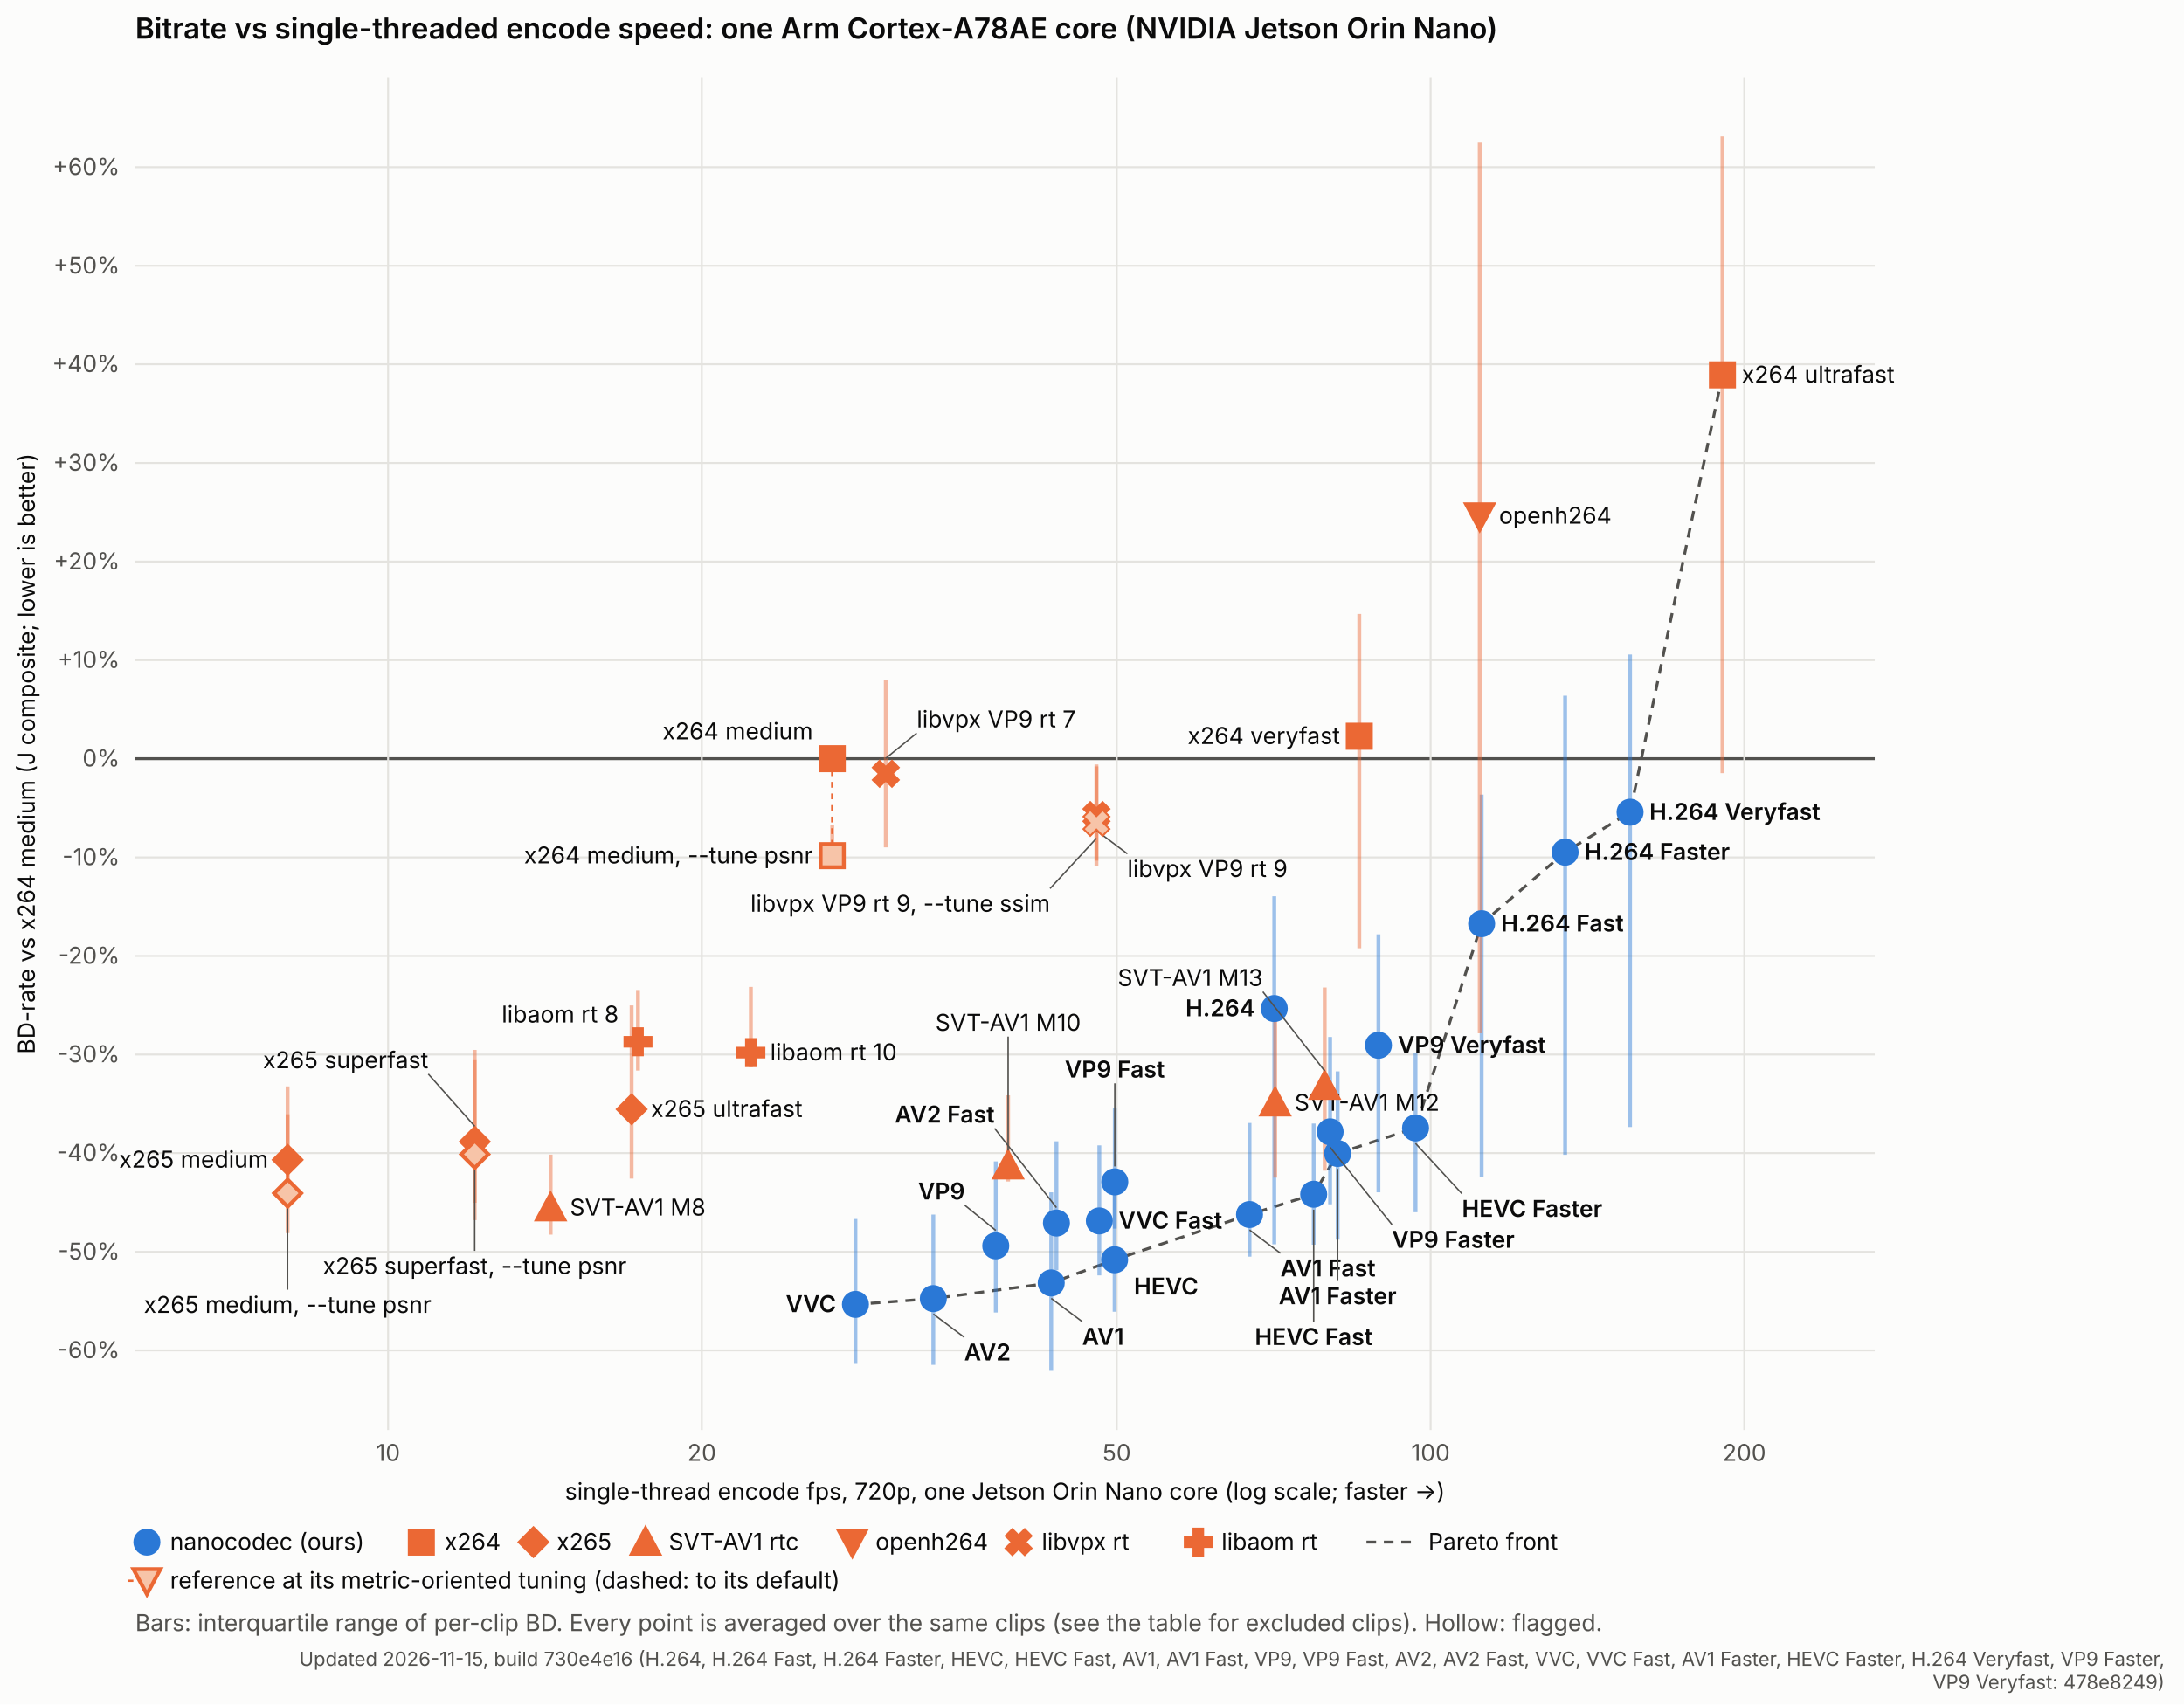
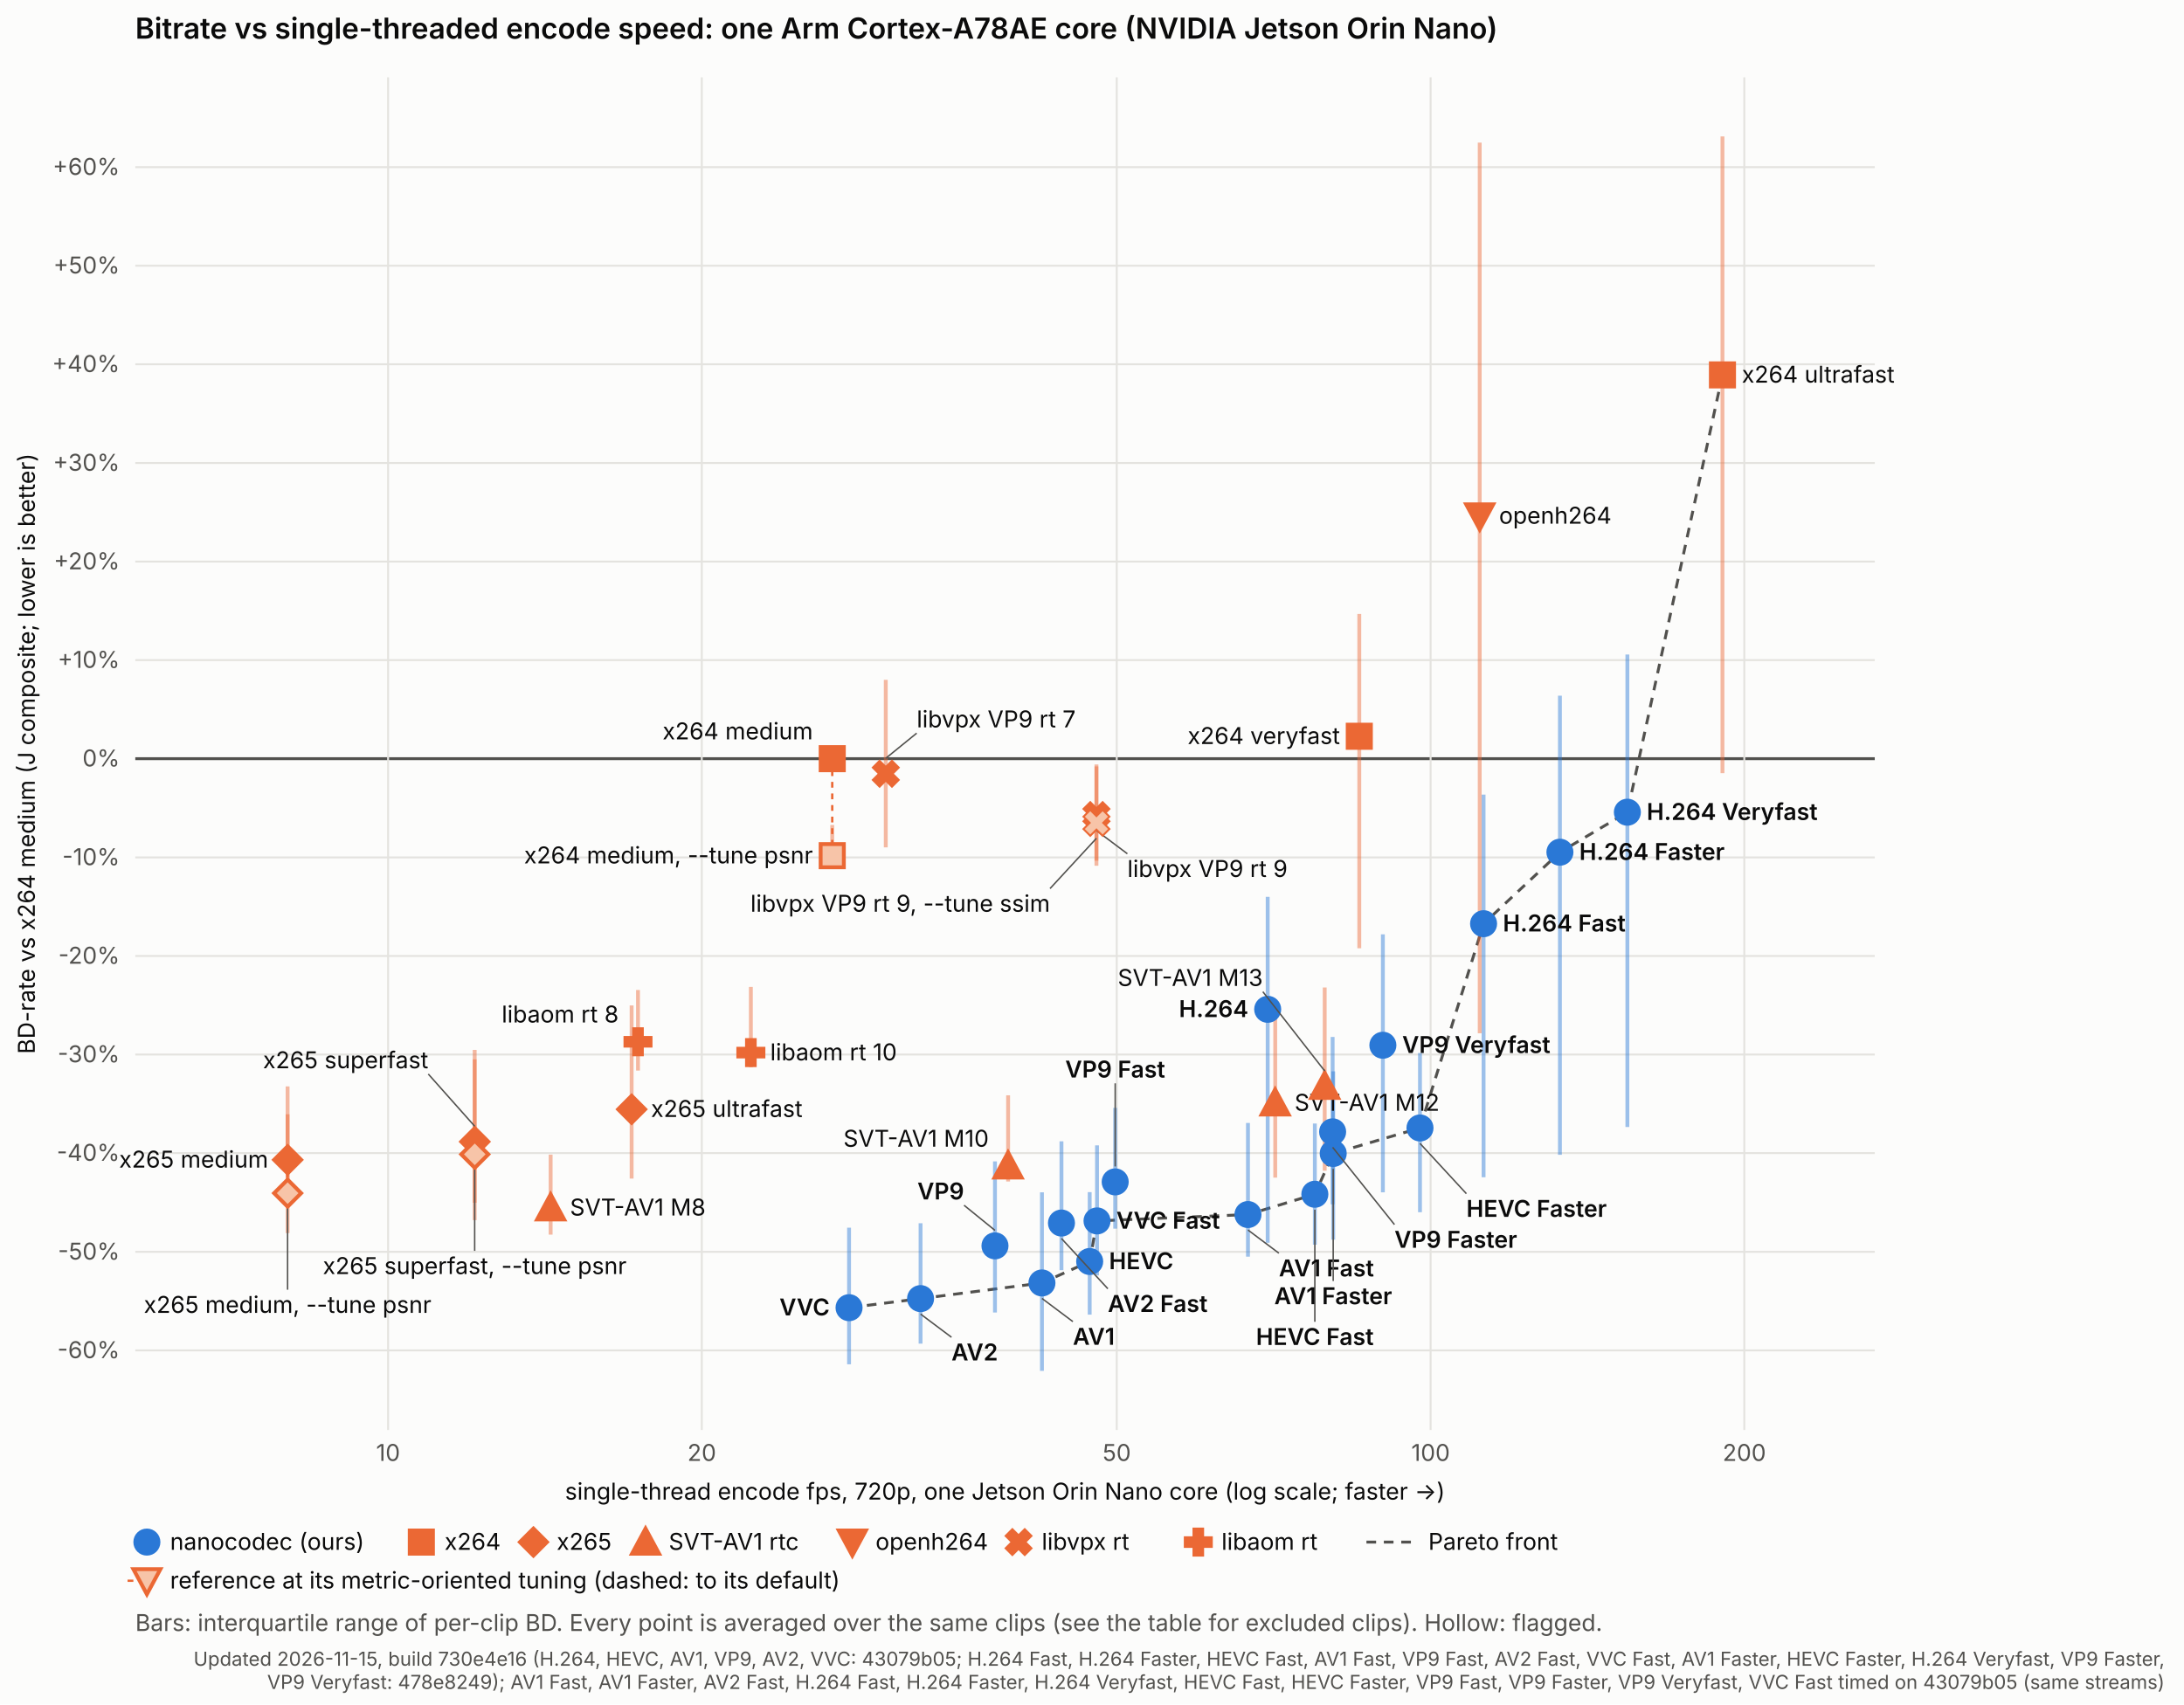
<svg xmlns="http://www.w3.org/2000/svg" viewBox="0 0 1130 882" width="1130" height="882" font-family="system-ui, -apple-system, Segoe UI, sans-serif" font-size="12">
  <rect width="1130" height="882" fill="#fcfcfb" />
  <text x="70" y="20" font-size="15" font-weight="600" fill="#0b0b0b">Bitrate vs single-threaded encode speed: one Arm Cortex-A78AE core (NVIDIA Jetson Orin Nano)</text>
  <text x="70" y="35" fill="#52514e" />
  <line x1="70" x2="970" y1="698.8" y2="698.8" stroke="#e4e3df" stroke-width="1" />
  <text x="62" y="702.8" text-anchor="end" fill="#52514e">-60%</text>
  <line x1="70" x2="970" y1="647.8" y2="647.8" stroke="#e4e3df" stroke-width="1" />
  <text x="62" y="651.8" text-anchor="end" fill="#52514e">-50%</text>
  <line x1="70" x2="970" y1="596.7" y2="596.7" stroke="#e4e3df" stroke-width="1" />
  <text x="62" y="600.7" text-anchor="end" fill="#52514e">-40%</text>
  <line x1="70" x2="970" y1="545.7" y2="545.7" stroke="#e4e3df" stroke-width="1" />
  <text x="62" y="549.7" text-anchor="end" fill="#52514e">-30%</text>
  <line x1="70" x2="970" y1="494.7" y2="494.7" stroke="#e4e3df" stroke-width="1" />
  <text x="62" y="498.7" text-anchor="end" fill="#52514e">-20%</text>
  <line x1="70" x2="970" y1="443.7" y2="443.7" stroke="#e4e3df" stroke-width="1" />
  <text x="62" y="447.7" text-anchor="end" fill="#52514e">-10%</text>
  <line x1="70" x2="970" y1="392.6" y2="392.6" stroke="#52514e" stroke-width="1.5" />
  <text x="62" y="396.6" text-anchor="end" fill="#52514e">0%</text>
  <line x1="70" x2="970" y1="341.6" y2="341.6" stroke="#e4e3df" stroke-width="1" />
  <text x="62" y="345.6" text-anchor="end" fill="#52514e">+10%</text>
  <line x1="70" x2="970" y1="290.6" y2="290.6" stroke="#e4e3df" stroke-width="1" />
  <text x="62" y="294.6" text-anchor="end" fill="#52514e">+20%</text>
  <line x1="70" x2="970" y1="239.6" y2="239.6" stroke="#e4e3df" stroke-width="1" />
  <text x="62" y="243.6" text-anchor="end" fill="#52514e">+30%</text>
  <line x1="70" x2="970" y1="188.5" y2="188.5" stroke="#e4e3df" stroke-width="1" />
  <text x="62" y="192.5" text-anchor="end" fill="#52514e">+40%</text>
  <line x1="70" x2="970" y1="137.5" y2="137.5" stroke="#e4e3df" stroke-width="1" />
  <text x="62" y="141.5" text-anchor="end" fill="#52514e">+50%</text>
  <line x1="70" x2="970" y1="86.5" y2="86.5" stroke="#e4e3df" stroke-width="1" />
  <text x="62" y="90.5" text-anchor="end" fill="#52514e">+60%</text>
  <line x1="200.8" x2="200.8" y1="40" y2="740" stroke="#e4e3df" />
  <text x="200.8" y="756" text-anchor="middle" fill="#52514e">10</text>
  <line x1="363.1" x2="363.1" y1="40" y2="740" stroke="#e4e3df" />
  <text x="363.1" y="756" text-anchor="middle" fill="#52514e">20</text>
  <line x1="577.8" x2="577.8" y1="40" y2="740" stroke="#e4e3df" />
  <text x="577.8" y="756" text-anchor="middle" fill="#52514e">50</text>
  <line x1="740.2" x2="740.2" y1="40" y2="740" stroke="#e4e3df" />
  <text x="740.2" y="756" text-anchor="middle" fill="#52514e">100</text>
  <line x1="902.5" x2="902.5" y1="40" y2="740" stroke="#e4e3df" />
  <text x="902.5" y="756" text-anchor="middle" fill="#52514e">200</text>
  <text x="520.0" y="776" text-anchor="middle" fill="#0b0b0b">single-thread encode fps, 720p, one Jetson Orin Nano core (log scale; faster →)</text>
  <text transform="translate(18,390.0) rotate(-90)" text-anchor="middle" fill="#0b0b0b">BD-rate vs x264 medium (J composite; lower is better)</text>
-   <polyline points="891.2,194.0 843.4,420.3 809.8,441.0 766.6,478.0 732.4,583.7 692.1,596.9 679.7,618.0 646.5,628.5 576.7,651.9 543.9,663.9 482.9,672.0 442.6,675.0" fill="none" stroke="#52514e" stroke-width="1.5" stroke-dasharray="5 4" />
+   <polyline points="891.2,194.0 842.0,420.3 807.1,441.0 767.6,478.0 734.7,583.7 689.8,596.9 680.3,618.0 645.7,628.5 567.6,631.8 563.8,652.8 539.1,663.9 476.3,672.0 439.3,676.7" fill="none" stroke="#52514e" stroke-width="1.5" stroke-dasharray="5 4" />
  <line x1="430.6" y1="392.6" x2="430.6" y2="442.8" stroke="#eb6834" stroke-width="1.2" stroke-dasharray="3 3" />
  <line x1="245.6" y1="590.8" x2="245.6" y2="597.3" stroke="#eb6834" stroke-width="1.2" stroke-dasharray="3 3" />
  <line x1="148.8" y1="600.2" x2="148.8" y2="617.4" stroke="#eb6834" stroke-width="1.2" stroke-dasharray="3 3" />
  <line x1="567.3" y1="421.8" x2="567.3" y2="425.8" stroke="#eb6834" stroke-width="1.2" stroke-dasharray="3 3" />
  <line x1="430.6" x2="430.6" y1="392.6" y2="392.6" stroke="#eb6834" stroke-opacity="0.45" stroke-width="2" />
-   <line x1="659.3" x2="659.3" y1="643.9" y2="463.8" stroke="#2a78d6" stroke-opacity="0.45" stroke-width="2" />
-   <line x1="766.6" x2="766.6" y1="609.2" y2="411.2" stroke="#2a78d6" stroke-opacity="0.45" stroke-width="2" />
-   <line x1="809.8" x2="809.8" y1="597.6" y2="360.0" stroke="#2a78d6" stroke-opacity="0.45" stroke-width="2" />
-   <line x1="843.4" x2="843.4" y1="583.2" y2="338.7" stroke="#2a78d6" stroke-opacity="0.45" stroke-width="2" />
-   <line x1="576.7" x2="576.7" y1="678.8" y2="615.7" stroke="#2a78d6" stroke-opacity="0.45" stroke-width="2" />
-   <line x1="679.7" x2="679.7" y1="644.1" y2="581.4" stroke="#2a78d6" stroke-opacity="0.45" stroke-width="2" />
-   <line x1="732.4" x2="732.4" y1="627.3" y2="544.9" stroke="#2a78d6" stroke-opacity="0.45" stroke-width="2" />
-   <line x1="543.9" x2="543.9" y1="709.4" y2="617.0" stroke="#2a78d6" stroke-opacity="0.45" stroke-width="2" />
-   <line x1="646.5" x2="646.5" y1="650.3" y2="581.1" stroke="#2a78d6" stroke-opacity="0.45" stroke-width="2" />
-   <line x1="692.1" x2="692.1" y1="641.5" y2="554.4" stroke="#2a78d6" stroke-opacity="0.45" stroke-width="2" />
-   <line x1="515.2" x2="515.2" y1="679.2" y2="601.0" stroke="#2a78d6" stroke-opacity="0.45" stroke-width="2" />
-   <line x1="576.8" x2="576.8" y1="635.8" y2="573.3" stroke="#2a78d6" stroke-opacity="0.45" stroke-width="2" />
-   <line x1="688.2" x2="688.2" y1="623.2" y2="536.6" stroke="#2a78d6" stroke-opacity="0.45" stroke-width="2" />
-   <line x1="713.2" x2="713.2" y1="617.0" y2="483.5" stroke="#2a78d6" stroke-opacity="0.45" stroke-width="2" />
-   <line x1="482.9" x2="482.9" y1="706.3" y2="628.5" stroke="#2a78d6" stroke-opacity="0.45" stroke-width="2" />
-   <line x1="546.6" x2="546.6" y1="657.3" y2="590.6" stroke="#2a78d6" stroke-opacity="0.45" stroke-width="2" />
-   <line x1="442.6" x2="442.6" y1="705.8" y2="630.8" stroke="#2a78d6" stroke-opacity="0.45" stroke-width="2" />
-   <line x1="568.8" x2="568.8" y1="660.0" y2="592.7" stroke="#2a78d6" stroke-opacity="0.45" stroke-width="2" />
+   <line x1="655.9" x2="655.9" y1="643.1" y2="464.1" stroke="#2a78d6" stroke-opacity="0.45" stroke-width="2" />
+   <line x1="767.6" x2="767.6" y1="609.2" y2="411.2" stroke="#2a78d6" stroke-opacity="0.45" stroke-width="2" />
+   <line x1="807.1" x2="807.1" y1="597.6" y2="360.0" stroke="#2a78d6" stroke-opacity="0.45" stroke-width="2" />
+   <line x1="842.0" x2="842.0" y1="583.2" y2="338.7" stroke="#2a78d6" stroke-opacity="0.45" stroke-width="2" />
+   <line x1="563.8" x2="563.8" y1="680.3" y2="616.9" stroke="#2a78d6" stroke-opacity="0.45" stroke-width="2" />
+   <line x1="680.3" x2="680.3" y1="644.1" y2="581.4" stroke="#2a78d6" stroke-opacity="0.45" stroke-width="2" />
+   <line x1="734.7" x2="734.7" y1="627.3" y2="544.9" stroke="#2a78d6" stroke-opacity="0.45" stroke-width="2" />
+   <line x1="539.1" x2="539.1" y1="709.4" y2="617.0" stroke="#2a78d6" stroke-opacity="0.45" stroke-width="2" />
+   <line x1="645.7" x2="645.7" y1="650.3" y2="581.1" stroke="#2a78d6" stroke-opacity="0.45" stroke-width="2" />
+   <line x1="689.8" x2="689.8" y1="641.5" y2="554.4" stroke="#2a78d6" stroke-opacity="0.45" stroke-width="2" />
+   <line x1="514.8" x2="514.8" y1="679.2" y2="601.0" stroke="#2a78d6" stroke-opacity="0.45" stroke-width="2" />
+   <line x1="577.0" x2="577.0" y1="635.8" y2="573.3" stroke="#2a78d6" stroke-opacity="0.45" stroke-width="2" />
+   <line x1="689.5" x2="689.5" y1="623.2" y2="536.6" stroke="#2a78d6" stroke-opacity="0.45" stroke-width="2" />
+   <line x1="715.5" x2="715.5" y1="617.0" y2="483.5" stroke="#2a78d6" stroke-opacity="0.45" stroke-width="2" />
+   <line x1="476.3" x2="476.3" y1="695.3" y2="633.0" stroke="#2a78d6" stroke-opacity="0.45" stroke-width="2" />
+   <line x1="549.2" x2="549.2" y1="657.3" y2="590.6" stroke="#2a78d6" stroke-opacity="0.45" stroke-width="2" />
+   <line x1="439.3" x2="439.3" y1="706.0" y2="635.3" stroke="#2a78d6" stroke-opacity="0.45" stroke-width="2" />
+   <line x1="567.6" x2="567.6" y1="660.0" y2="592.7" stroke="#2a78d6" stroke-opacity="0.45" stroke-width="2" />
  <line x1="765.6" x2="765.6" y1="534.7" y2="73.8" stroke="#eb6834" stroke-opacity="0.45" stroke-width="2" />
  <line x1="891.2" x2="891.2" y1="400.1" y2="70.6" stroke="#eb6834" stroke-opacity="0.45" stroke-width="2" />
  <line x1="703.3" x2="703.3" y1="490.7" y2="317.7" stroke="#eb6834" stroke-opacity="0.45" stroke-width="2" />
  <line x1="326.8" x2="326.8" y1="609.9" y2="520.3" stroke="#eb6834" stroke-opacity="0.45" stroke-width="2" />
  <line x1="245.6" x2="245.6" y1="622.4" y2="543.3" stroke="#eb6834" stroke-opacity="0.45" stroke-width="2" />
  <line x1="148.8" x2="148.8" y1="613.6" y2="562.2" stroke="#eb6834" stroke-opacity="0.45" stroke-width="2" />
  <line x1="284.9" x2="284.9" y1="638.9" y2="597.5" stroke="#eb6834" stroke-opacity="0.45" stroke-width="2" />
  <line x1="521.6" x2="521.6" y1="611.4" y2="566.8" stroke="#eb6834" stroke-opacity="0.45" stroke-width="2" />
  <line x1="659.8" x2="659.8" y1="609.4" y2="518.5" stroke="#eb6834" stroke-opacity="0.45" stroke-width="2" />
  <line x1="685.4" x2="685.4" y1="605.8" y2="511.0" stroke="#eb6834" stroke-opacity="0.45" stroke-width="2" />
  <line x1="458.3" x2="458.3" y1="438.5" y2="351.8" stroke="#eb6834" stroke-opacity="0.45" stroke-width="2" />
  <line x1="567.3" x2="567.3" y1="445.4" y2="396.6" stroke="#eb6834" stroke-opacity="0.45" stroke-width="2" />
  <line x1="330.1" x2="330.1" y1="554.0" y2="512.3" stroke="#eb6834" stroke-opacity="0.45" stroke-width="2" />
  <line x1="388.5" x2="388.5" y1="552.3" y2="510.7" stroke="#eb6834" stroke-opacity="0.45" stroke-width="2" />
  <line x1="430.6" x2="430.6" y1="445.2" y2="426.9" stroke="#eb6834" stroke-opacity="0.45" stroke-width="2" />
  <line x1="245.6" x2="245.6" y1="631.4" y2="548.2" stroke="#eb6834" stroke-opacity="0.45" stroke-width="2" />
  <line x1="148.8" x2="148.8" y1="638.1" y2="576.6" stroke="#eb6834" stroke-opacity="0.45" stroke-width="2" />
  <line x1="567.3" x2="567.3" y1="448.0" y2="395.6" stroke="#eb6834" stroke-opacity="0.45" stroke-width="2" />
  <g>
    <rect x="424.6" y="386.6" width="12" height="12" fill="#eb6834" stroke="#eb6834" stroke-width="2" />
  </g>
  <text x="420.6" y="382.6" text-anchor="end" fill="#0b0b0b">x264 medium</text>
  <g>
-     <circle cx="659.3" cy="521.9" r="6" fill="#2a78d6" stroke="#2a78d6" stroke-width="2" />
-   </g>
-   <text x="649.3" y="525.9" text-anchor="end" fill="#0b0b0b" font-weight="600">H.264</text>
-   <g>
-     <circle cx="766.6" cy="478.0" r="6" fill="#2a78d6" stroke="#2a78d6" stroke-width="2" />
-   </g>
-   <text x="776.6" y="482.0" text-anchor="start" fill="#0b0b0b" font-weight="600">H.264 Fast</text>
-   <g>
-     <circle cx="809.8" cy="441.0" r="6" fill="#2a78d6" stroke="#2a78d6" stroke-width="2" />
-   </g>
-   <text x="819.8" y="445.0" text-anchor="start" fill="#0b0b0b" font-weight="600">H.264 Faster</text>
-   <g>
-     <circle cx="843.4" cy="420.3" r="6" fill="#2a78d6" stroke="#2a78d6" stroke-width="2" />
-   </g>
-   <text x="853.4" y="424.3" text-anchor="start" fill="#0b0b0b" font-weight="600">H.264 Veryfast</text>
-   <g>
-     <circle cx="576.7" cy="651.9" r="6" fill="#2a78d6" stroke="#2a78d6" stroke-width="2" />
-   </g>
-   <text x="586.7" y="669.9" text-anchor="start" fill="#0b0b0b" font-weight="600">HEVC</text>
-   <g>
-     <circle cx="679.7" cy="618.0" r="6" fill="#2a78d6" stroke="#2a78d6" stroke-width="2" />
-   </g>
-   <line x1="679.7" y1="626.0" x2="679.7" y2="684.0" stroke="#52514e" stroke-width="0.75" />
-   <text x="679.7" y="696.0" text-anchor="middle" fill="#0b0b0b" font-weight="600">HEVC Fast</text>
-   <g>
-     <circle cx="732.4" cy="583.7" r="6" fill="#2a78d6" stroke="#2a78d6" stroke-width="2" />
-   </g>
-   <line x1="732.4" y1="591.7" x2="756.4" y2="617.7" stroke="#52514e" stroke-width="0.75" />
-   <text x="756.4" y="629.7" text-anchor="start" fill="#0b0b0b" font-weight="600">HEVC Faster</text>
-   <g>
-     <circle cx="543.9" cy="663.9" r="6" fill="#2a78d6" stroke="#2a78d6" stroke-width="2" />
-   </g>
-   <line x1="543.9" y1="671.9" x2="559.9" y2="683.9" stroke="#52514e" stroke-width="0.75" />
-   <text x="559.9" y="695.9" text-anchor="start" fill="#0b0b0b" font-weight="600">AV1</text>
-   <g>
-     <circle cx="646.5" cy="628.5" r="6" fill="#2a78d6" stroke="#2a78d6" stroke-width="2" />
-   </g>
-   <line x1="646.5" y1="636.5" x2="662.5" y2="648.5" stroke="#52514e" stroke-width="0.75" />
-   <text x="662.5" y="660.5" text-anchor="start" fill="#0b0b0b" font-weight="600">AV1 Fast</text>
-   <g>
-     <circle cx="692.1" cy="596.9" r="6" fill="#2a78d6" stroke="#2a78d6" stroke-width="2" />
-   </g>
-   <line x1="692.1" y1="604.9" x2="692.1" y2="662.9" stroke="#52514e" stroke-width="0.75" />
-   <text x="692.1" y="674.9" text-anchor="middle" fill="#0b0b0b" font-weight="600">AV1 Faster</text>
-   <g>
-     <circle cx="515.2" cy="644.7" r="6" fill="#2a78d6" stroke="#2a78d6" stroke-width="2" />
-   </g>
-   <line x1="515.2" y1="636.7" x2="499.2" y2="623.7" stroke="#52514e" stroke-width="0.75" />
-   <text x="499.2" y="620.7" text-anchor="end" fill="#0b0b0b" font-weight="600">VP9</text>
-   <g>
-     <circle cx="576.8" cy="611.6" r="6" fill="#2a78d6" stroke="#2a78d6" stroke-width="2" />
-   </g>
-   <line x1="576.8" y1="603.6" x2="576.8" y2="560.6" stroke="#52514e" stroke-width="0.75" />
-   <text x="576.8" y="557.6" text-anchor="middle" fill="#0b0b0b" font-weight="600">VP9 Fast</text>
-   <g>
-     <circle cx="688.2" cy="585.7" r="6" fill="#2a78d6" stroke="#2a78d6" stroke-width="2" />
-   </g>
-   <line x1="688.2" y1="593.7" x2="720.2" y2="633.7" stroke="#52514e" stroke-width="0.75" />
-   <text x="720.2" y="645.7" text-anchor="start" fill="#0b0b0b" font-weight="600">VP9 Faster</text>
-   <g>
-     <circle cx="713.2" cy="540.9" r="6" fill="#2a78d6" stroke="#2a78d6" stroke-width="2" />
-   </g>
-   <text x="723.2" y="544.9" text-anchor="start" fill="#0b0b0b" font-weight="600">VP9 Veryfast</text>
-   <g>
-     <circle cx="482.9" cy="672.0" r="6" fill="#2a78d6" stroke="#2a78d6" stroke-width="2" />
-   </g>
-   <line x1="482.9" y1="680.0" x2="498.9" y2="692.0" stroke="#52514e" stroke-width="0.75" />
-   <text x="498.9" y="704.0" text-anchor="start" fill="#0b0b0b" font-weight="600">AV2</text>
-   <g>
-     <circle cx="546.6" cy="632.9" r="6" fill="#2a78d6" stroke="#2a78d6" stroke-width="2" />
-   </g>
-   <line x1="546.6" y1="624.9" x2="514.6" y2="583.9" stroke="#52514e" stroke-width="0.75" />
-   <text x="514.6" y="580.9" text-anchor="end" fill="#0b0b0b" font-weight="600">AV2 Fast</text>
-   <g>
-     <circle cx="442.6" cy="675.0" r="6" fill="#2a78d6" stroke="#2a78d6" stroke-width="2" />
-   </g>
-   <text x="432.6" y="679.0" text-anchor="end" fill="#0b0b0b" font-weight="600">VVC</text>
-   <g>
-     <circle cx="568.8" cy="631.8" r="6" fill="#2a78d6" stroke="#2a78d6" stroke-width="2" />
-   </g>
-   <text x="578.8" y="635.8" text-anchor="start" fill="#0b0b0b" font-weight="600">VVC Fast</text>
+     <circle cx="655.9" cy="522.3" r="6" fill="#2a78d6" stroke="#2a78d6" stroke-width="2" />
+   </g>
+   <text x="645.9" y="526.3" text-anchor="end" fill="#0b0b0b" font-weight="600">H.264</text>
+   <g>
+     <circle cx="767.6" cy="478.0" r="6" fill="#2a78d6" stroke="#2a78d6" stroke-width="2" />
+   </g>
+   <text x="777.6" y="482.0" text-anchor="start" fill="#0b0b0b" font-weight="600">H.264 Fast</text>
+   <g>
+     <circle cx="807.1" cy="441.0" r="6" fill="#2a78d6" stroke="#2a78d6" stroke-width="2" />
+   </g>
+   <text x="817.1" y="445.0" text-anchor="start" fill="#0b0b0b" font-weight="600">H.264 Faster</text>
+   <g>
+     <circle cx="842.0" cy="420.3" r="6" fill="#2a78d6" stroke="#2a78d6" stroke-width="2" />
+   </g>
+   <text x="852.0" y="424.3" text-anchor="start" fill="#0b0b0b" font-weight="600">H.264 Veryfast</text>
+   <g>
+     <circle cx="563.8" cy="652.8" r="6" fill="#2a78d6" stroke="#2a78d6" stroke-width="2" />
+   </g>
+   <text x="573.8" y="656.8" text-anchor="start" fill="#0b0b0b" font-weight="600">HEVC</text>
+   <g>
+     <circle cx="680.3" cy="618.0" r="6" fill="#2a78d6" stroke="#2a78d6" stroke-width="2" />
+   </g>
+   <line x1="680.3" y1="626.0" x2="680.3" y2="684.0" stroke="#52514e" stroke-width="0.75" />
+   <text x="680.3" y="696.0" text-anchor="middle" fill="#0b0b0b" font-weight="600">HEVC Fast</text>
+   <g>
+     <circle cx="734.7" cy="583.7" r="6" fill="#2a78d6" stroke="#2a78d6" stroke-width="2" />
+   </g>
+   <line x1="734.7" y1="591.7" x2="758.7" y2="617.7" stroke="#52514e" stroke-width="0.75" />
+   <text x="758.7" y="629.7" text-anchor="start" fill="#0b0b0b" font-weight="600">HEVC Faster</text>
+   <g>
+     <circle cx="539.1" cy="663.9" r="6" fill="#2a78d6" stroke="#2a78d6" stroke-width="2" />
+   </g>
+   <line x1="539.1" y1="671.9" x2="555.1" y2="683.9" stroke="#52514e" stroke-width="0.75" />
+   <text x="555.1" y="695.9" text-anchor="start" fill="#0b0b0b" font-weight="600">AV1</text>
+   <g>
+     <circle cx="645.7" cy="628.5" r="6" fill="#2a78d6" stroke="#2a78d6" stroke-width="2" />
+   </g>
+   <line x1="645.7" y1="636.5" x2="661.7" y2="648.5" stroke="#52514e" stroke-width="0.75" />
+   <text x="661.7" y="660.5" text-anchor="start" fill="#0b0b0b" font-weight="600">AV1 Fast</text>
+   <g>
+     <circle cx="689.8" cy="596.9" r="6" fill="#2a78d6" stroke="#2a78d6" stroke-width="2" />
+   </g>
+   <line x1="689.8" y1="604.9" x2="689.8" y2="662.9" stroke="#52514e" stroke-width="0.75" />
+   <text x="689.8" y="674.9" text-anchor="middle" fill="#0b0b0b" font-weight="600">AV1 Faster</text>
+   <g>
+     <circle cx="514.8" cy="644.7" r="6" fill="#2a78d6" stroke="#2a78d6" stroke-width="2" />
+   </g>
+   <line x1="514.8" y1="636.7" x2="498.8" y2="623.7" stroke="#52514e" stroke-width="0.75" />
+   <text x="498.8" y="620.7" text-anchor="end" fill="#0b0b0b" font-weight="600">VP9</text>
+   <g>
+     <circle cx="577.0" cy="611.6" r="6" fill="#2a78d6" stroke="#2a78d6" stroke-width="2" />
+   </g>
+   <line x1="577.0" y1="603.6" x2="577.0" y2="560.6" stroke="#52514e" stroke-width="0.75" />
+   <text x="577.0" y="557.6" text-anchor="middle" fill="#0b0b0b" font-weight="600">VP9 Fast</text>
+   <g>
+     <circle cx="689.5" cy="585.7" r="6" fill="#2a78d6" stroke="#2a78d6" stroke-width="2" />
+   </g>
+   <line x1="689.5" y1="593.7" x2="721.5" y2="633.7" stroke="#52514e" stroke-width="0.75" />
+   <text x="721.5" y="645.7" text-anchor="start" fill="#0b0b0b" font-weight="600">VP9 Faster</text>
+   <g>
+     <circle cx="715.5" cy="540.9" r="6" fill="#2a78d6" stroke="#2a78d6" stroke-width="2" />
+   </g>
+   <text x="725.5" y="544.9" text-anchor="start" fill="#0b0b0b" font-weight="600">VP9 Veryfast</text>
+   <g>
+     <circle cx="476.3" cy="672.0" r="6" fill="#2a78d6" stroke="#2a78d6" stroke-width="2" />
+   </g>
+   <line x1="476.3" y1="680.0" x2="492.3" y2="692.0" stroke="#52514e" stroke-width="0.75" />
+   <text x="492.3" y="704.0" text-anchor="start" fill="#0b0b0b" font-weight="600">AV2</text>
+   <g>
+     <circle cx="549.2" cy="632.9" r="6" fill="#2a78d6" stroke="#2a78d6" stroke-width="2" />
+   </g>
+   <line x1="549.2" y1="640.9" x2="573.2" y2="666.9" stroke="#52514e" stroke-width="0.75" />
+   <text x="573.2" y="678.9" text-anchor="start" fill="#0b0b0b" font-weight="600">AV2 Fast</text>
+   <g>
+     <circle cx="439.3" cy="676.7" r="6" fill="#2a78d6" stroke="#2a78d6" stroke-width="2" />
+   </g>
+   <text x="429.3" y="680.7" text-anchor="end" fill="#0b0b0b" font-weight="600">VVC</text>
+   <g>
+     <circle cx="567.6" cy="631.8" r="6" fill="#2a78d6" stroke="#2a78d6" stroke-width="2" />
+   </g>
+   <text x="577.6" y="635.8" text-anchor="start" fill="#0b0b0b" font-weight="600">VVC Fast</text>
  <g>
    <polygon points="765.601,273.998 772.601,260.998 758.601,260.998" fill="#eb6834" stroke="#eb6834" stroke-width="2" />
  </g>
  <text x="775.6" y="271.0" text-anchor="start" fill="#0b0b0b">openh264</text>
  <g>
    <rect x="885.2" y="188.0" width="12" height="12" fill="#eb6834" stroke="#eb6834" stroke-width="2" />
  </g>
  <text x="901.2" y="198.0" text-anchor="start" fill="#0b0b0b">x264 ultrafast</text>
  <g>
    <rect x="697.3" y="375.0" width="12" height="12" fill="#eb6834" stroke="#eb6834" stroke-width="2" />
  </g>
  <text x="693.3" y="385.0" text-anchor="end" fill="#0b0b0b">x264 veryfast</text>
  <g>
    <polygon points="326.811,567.036 333.811,574.036 326.811,581.036 319.811,574.036" fill="#eb6834" stroke="#eb6834" stroke-width="2" />
  </g>
  <text x="336.8" y="578.0" text-anchor="start" fill="#0b0b0b">x265 ultrafast</text>
  <g>
    <polygon points="245.647,583.797 252.647,590.797 245.647,597.797 238.647,590.797" fill="#eb6834" stroke="#eb6834" stroke-width="2" />
  </g>
  <line x1="245.6" y1="582.8" x2="221.6" y2="555.8" stroke="#52514e" stroke-width="0.75" />
  <text x="221.6" y="552.8" text-anchor="end" fill="#0b0b0b">x265 superfast</text>
  <g>
    <polygon points="148.821,593.187 155.821,600.187 148.821,607.187 141.821,600.187" fill="#eb6834" stroke="#eb6834" stroke-width="2" />
  </g>
  <text x="138.8" y="604.2" text-anchor="end" fill="#0b0b0b">x265 medium</text>
  <g>
    <polygon points="284.896,618.044 291.896,631.044 277.896,631.044" fill="#eb6834" stroke="#eb6834" stroke-width="2" />
  </g>
  <text x="294.9" y="629.0" text-anchor="start" fill="#0b0b0b">SVT-AV1 M8</text>
  <g>
    <polygon points="521.574,596.364 528.574,609.364 514.574,609.364" fill="#eb6834" stroke="#eb6834" stroke-width="2" />
  </g>
-   <line x1="521.6" y1="595.4" x2="521.6" y2="536.4" stroke="#52514e" stroke-width="0.75" />
-   <text x="521.6" y="533.4" text-anchor="middle" fill="#0b0b0b">SVT-AV1 M10</text>
+   <text x="511.6" y="593.4" text-anchor="end" fill="#0b0b0b">SVT-AV1 M10</text>
  <g>
    <polygon points="659.751,563.752 666.751,576.752 652.751,576.752" fill="#eb6834" stroke="#eb6834" stroke-width="2" />
  </g>
  <text x="669.8" y="574.8" text-anchor="start" fill="#0b0b0b">SVT-AV1 M12</text>
  <g>
    <polygon points="685.389,555.164 692.389,568.164 678.389,568.164" fill="#eb6834" stroke="#eb6834" stroke-width="2" />
  </g>
  <line x1="685.4" y1="554.2" x2="653.4" y2="513.2" stroke="#52514e" stroke-width="0.75" />
  <text x="653.4" y="510.2" text-anchor="end" fill="#0b0b0b">SVT-AV1 M13</text>
  <g>
    <polygon points="461.5,393.7 465.0,397.2 461.8,400.4 465.0,403.6 461.5,407.1 458.3,403.9 455.1,407.1 451.6,403.6 454.8,400.4 451.6,397.2 455.1,393.7 458.3,396.9" fill="#eb6834" stroke="#eb6834" stroke-width="1" />
  </g>
  <line x1="458.3" y1="392.4" x2="474.3" y2="379.4" stroke="#52514e" stroke-width="0.75" />
  <text x="474.3" y="376.4" text-anchor="start" fill="#0b0b0b">libvpx VP9 rt 7</text>
  <g>
    <polygon points="570.5,415.1 574.0,418.6 570.8,421.8 574.0,425.0 570.5,428.5 567.3,425.4 564.1,428.5 560.6,425.0 563.8,421.8 560.6,418.6 564.1,415.1 567.3,418.3" fill="#eb6834" stroke="#eb6834" stroke-width="1" />
  </g>
  <line x1="567.3" y1="429.8" x2="583.3" y2="441.8" stroke="#52514e" stroke-width="0.75" />
  <text x="583.3" y="453.8" text-anchor="start" fill="#0b0b0b">libvpx VP9 rt 9</text>
  <g>
    <polygon points="327.6,532.1 332.6,532.1 332.6,536.6 337.1,536.6 337.1,541.6 332.6,541.6 332.6,546.1 327.6,546.1 327.6,541.6 323.1,541.6 323.1,536.6 327.6,536.6" fill="#eb6834" stroke="#eb6834" stroke-width="1" />
  </g>
  <text x="320.1" y="529.1" text-anchor="end" fill="#0b0b0b">libaom rt 8</text>
  <g>
    <polygon points="386.0,537.7 391.0,537.7 391.0,542.2 395.5,542.2 395.5,547.2 391.0,547.2 391.0,551.7 386.0,551.7 386.0,547.2 381.5,547.2 381.5,542.2 386.0,542.2" fill="#eb6834" stroke="#eb6834" stroke-width="1" />
  </g>
  <text x="398.5" y="548.7" text-anchor="start" fill="#0b0b0b">libaom rt 10</text>
  <g>
    <rect x="424.6" y="436.8" width="12" height="12" fill="#f7c4a8" stroke="#eb6834" stroke-width="2" />
  </g>
  <text x="420.6" y="446.8" text-anchor="end" fill="#0b0b0b">x264 medium, --tune psnr</text>
  <g>
    <polygon points="245.647,590.342 252.647,597.342 245.647,604.342 238.647,597.342" fill="#f7c4a8" stroke="#eb6834" stroke-width="2" />
  </g>
  <line x1="245.6" y1="605.3" x2="245.6" y2="647.3" stroke="#52514e" stroke-width="0.75" />
  <text x="245.6" y="659.3" text-anchor="middle" fill="#0b0b0b">x265 superfast, --tune psnr</text>
  <g>
    <polygon points="148.821,610.432 155.821,617.432 148.821,624.432 141.821,617.432" fill="#f7c4a8" stroke="#eb6834" stroke-width="2" />
  </g>
  <line x1="148.8" y1="625.4" x2="148.8" y2="667.4" stroke="#52514e" stroke-width="0.75" />
  <text x="148.8" y="679.4" text-anchor="middle" fill="#0b0b0b">x265 medium, --tune psnr</text>
  <g>
    <polygon points="570.5,419.1 574.0,422.6 570.8,425.8 574.0,429.0 570.5,432.5 567.3,429.3 564.1,432.5 560.6,429.0 563.8,425.8 560.6,422.6 564.1,419.1 567.3,422.3" fill="#f7c4a8" stroke="#eb6834" stroke-width="1" />
  </g>
  <line x1="567.3" y1="433.8" x2="543.3" y2="459.8" stroke="#52514e" stroke-width="0.75" />
  <text x="543.3" y="471.8" text-anchor="end" fill="#0b0b0b">libvpx VP9 rt 9, --tune ssim</text>
  <circle cx="76.0" cy="798.0" r="6" fill="#2a78d6" stroke="#2a78d6" stroke-width="2" />
  <text x="88" y="802" fill="#0b0b0b">nanocodec (ours)</text>
  <rect x="212.0" y="792.0" width="12" height="12" fill="#eb6834" stroke="#eb6834" stroke-width="2" />
  <text x="230" y="802" fill="#0b0b0b">x264</text>
  <polygon points="276,791 283,798 276,805 269,798" fill="#eb6834" stroke="#eb6834" stroke-width="2" />
  <text x="288" y="802" fill="#0b0b0b">x265</text>
  <polygon points="334,791 341,804 327,804" fill="#eb6834" stroke="#eb6834" stroke-width="2" />
  <text x="346" y="802" fill="#0b0b0b">SVT-AV1 rtc</text>
  <polygon points="441,805 448,792 434,792" fill="#eb6834" stroke="#eb6834" stroke-width="2" />
  <text x="453" y="802" fill="#0b0b0b">openh264</text>
  <polygon points="530.2,791.3 533.7,794.8 530.5,798.0 533.7,801.2 530.2,804.7 527.0,801.5 523.8,804.7 520.3,801.2 523.5,798.0 520.3,794.8 523.8,791.3 527.0,794.5" fill="#eb6834" stroke="#eb6834" stroke-width="1" />
  <text x="539" y="802" fill="#0b0b0b">libvpx rt</text>
  <polygon points="617.5,791.0 622.5,791.0 622.5,795.5 627.0,795.5 627.0,800.5 622.5,800.5 622.5,805.0 617.5,805.0 617.5,800.5 613.0,800.5 613.0,795.5 617.5,795.5" fill="#eb6834" stroke="#eb6834" stroke-width="1" />
  <text x="632" y="802" fill="#0b0b0b">libaom rt</text>
  <line x1="707" x2="733" y1="798" y2="798" stroke="#52514e" stroke-width="1.5" stroke-dasharray="5 4" />
  <text x="739" y="802" fill="#0b0b0b">Pareto front</text>
  <line x1="66" x2="76" y1="818" y2="818" stroke="#eb6834" stroke-width="1.2" stroke-dasharray="3 3" />
  <polygon points="76,825 83,812 69,812" fill="#f7c4a8" stroke="#eb6834" stroke-width="2" />
  <text x="88" y="822" fill="#0b0b0b">reference at its metric-oriented tuning (dashed: to its default)</text>
  <text x="70" y="844" fill="#52514e">Bars: interquartile range of per-clip BD. Every point is averaged over the same clips (see the table for excluded clips). Hollow: flagged.</text>
-   <text x="1120" y="862" font-size="10" text-anchor="end" fill="#52514e">Updated 2026-11-15, build 730e4e16 (H.264, H.264 Fast, H.264 Faster, HEVC, HEVC Fast, AV1, AV1 Fast, VP9, VP9 Fast, AV2, AV2 Fast, VVC, VVC Fast, AV1 Faster, HEVC Faster, H.264 Veryfast, VP9 Faster,</text>
-   <text x="1120" y="874" font-size="10" text-anchor="end" fill="#52514e">VP9 Veryfast: 478e8249)</text>
+   <text x="1120" y="862" font-size="10" text-anchor="end" fill="#52514e">Updated 2026-11-15, build 730e4e16 (H.264, HEVC, AV1, VP9, AV2, VVC: 43079b05; H.264 Fast, H.264 Faster, HEVC Fast, AV1 Fast, VP9 Fast, AV2 Fast, VVC Fast, AV1 Faster, HEVC Faster, H.264 Veryfast, VP9 Faster,</text>
+   <text x="1120" y="874" font-size="10" text-anchor="end" fill="#52514e">VP9 Veryfast: 478e8249); AV1 Fast, AV1 Faster, AV2 Fast, H.264 Fast, H.264 Faster, H.264 Veryfast, HEVC Fast, HEVC Faster, VP9 Fast, VP9 Faster, VP9 Veryfast, VVC Fast timed on 43079b05 (same streams)</text>
</svg>
